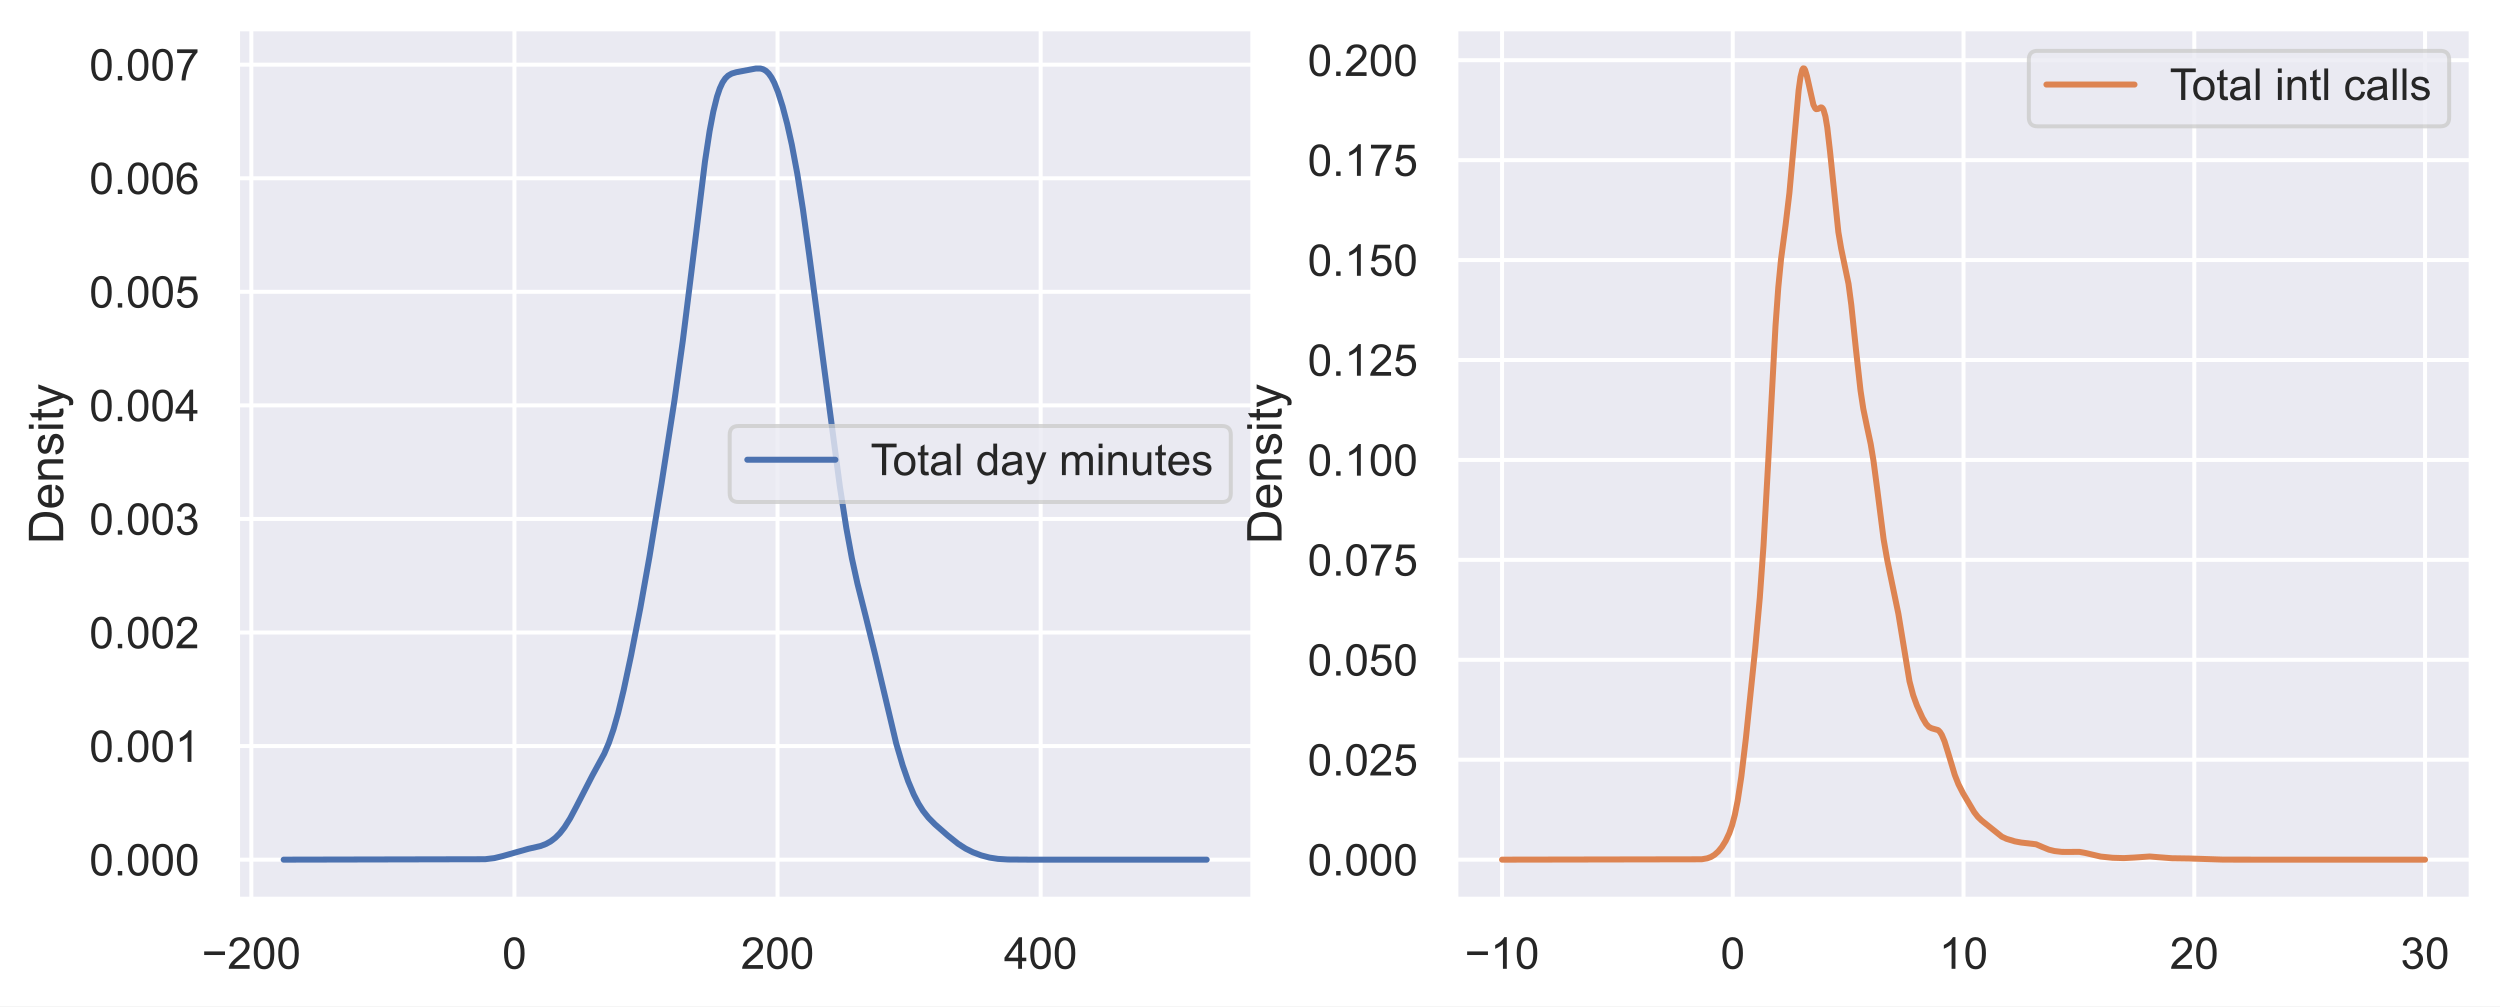
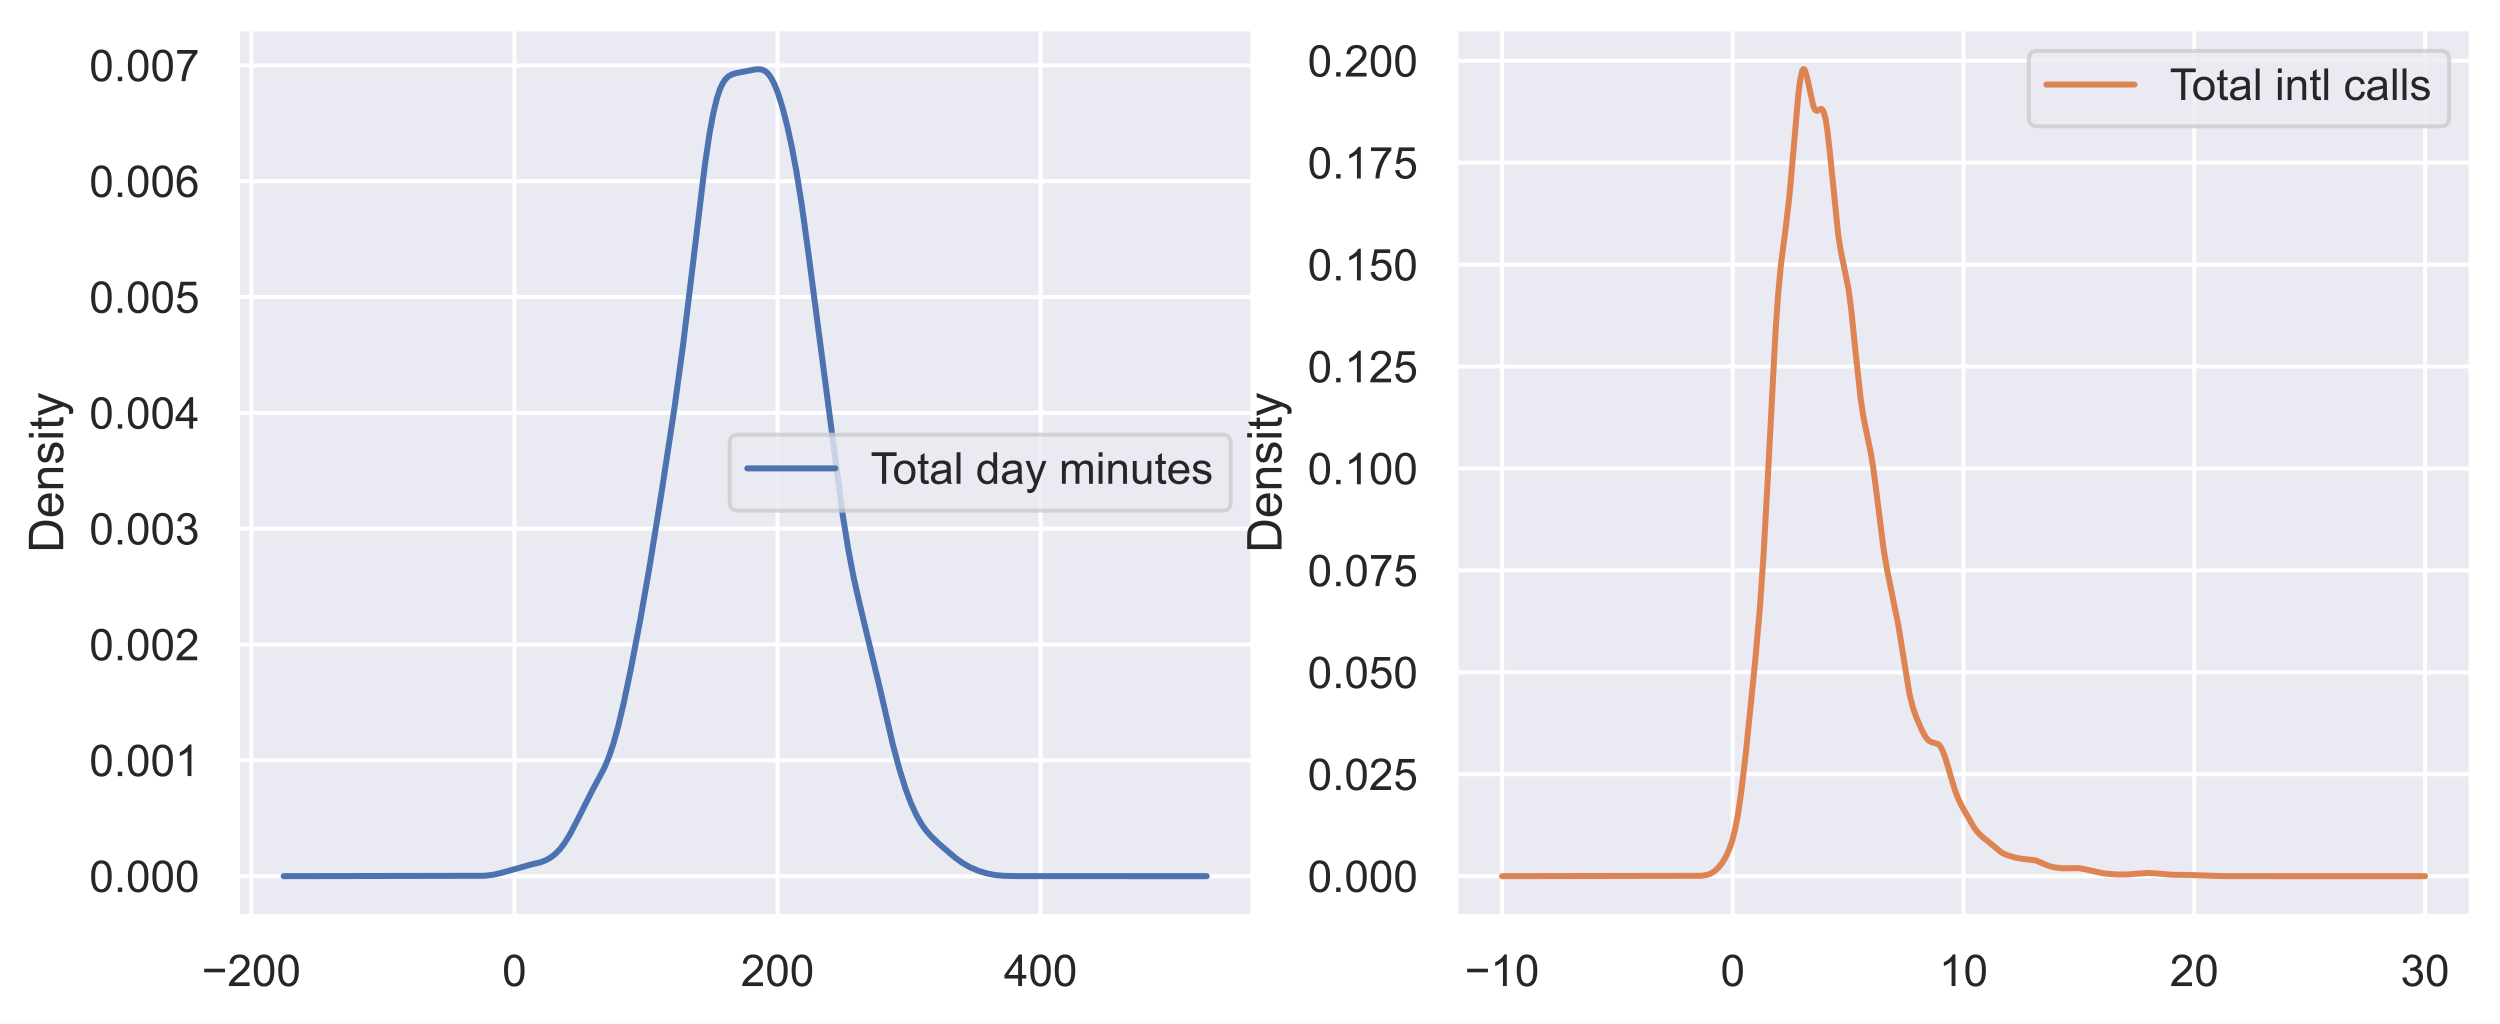
- <svg xmlns="http://www.w3.org/2000/svg" xmlns:xlink="http://www.w3.org/1999/xlink" width="624.539pt" height="251.4pt" viewBox="0 0 624.539 251.4" version="1.1">
+ <svg xmlns="http://www.w3.org/2000/svg" xmlns:xlink="http://www.w3.org/1999/xlink" width="624.539pt" height="255.72pt" viewBox="0 0 624.539 255.72" version="1.1">
  <defs>
    <style type="text/css">*{stroke-linejoin: round; stroke-linecap: butt}</style>
  </defs>
  <g id="figure_1">
    <g id="patch_1">
-       <path d="M 0 251.4  L 624.539 251.4  L 624.539 0  L 0 0  z " style="fill: #ffffff" />
+       <path d="M 0 255.72  L 624.539 255.72  L 624.539 0  L 0 0  z " style="fill: #ffffff" />
    </g>
    <g id="axes_1">
      <g id="patch_2">
-         <path d="M 59.339 224.64  L 312.975 224.64  L 312.975 7.2  L 59.339 7.2  z " style="fill: #eaeaf2" />
+         <path d="M 59.339 228.96  L 312.975 228.96  L 312.975 7.2  L 59.339 7.2  z " style="fill: #eaeaf2" />
      </g>
      <g id="matplotlib.axis_1">
        <g id="xtick_1">
          <g id="line2d_1">
-             <path d="M 62.783 224.64  L 62.783 7.2  " clip-path="url(#pa55ff3025f)" style="fill: none; stroke: #ffffff; stroke-linecap: round" />
+             <path d="M 62.783 228.96  L 62.783 7.2  " clip-path="url(#p8a6822b522)" style="fill: none; stroke: #ffffff; stroke-linecap: round" />
          </g>
          <g id="text_1">
-             <g style="fill: #262626" transform="translate(50.39539 242.0136)scale(0.11 -0.11)">
+             <g style="fill: #262626" transform="translate(50.39539 246.3336) scale(0.11 -0.11)">
              <defs>
                <path id="ArialMT-2212" d="M 3381 1997  L 356 1997  L 356 2522  L 3381 2522  L 3381 1997  z " transform="scale(0.015625)" />
                <path id="ArialMT-32" d="M 3222 541  L 3222 0  L 194 0  Q 188 203 259 391  Q 375 700 629 1000  Q 884 1300 1366 1694  Q 2113 2306 2375 2664  Q 2638 3022 2638 3341  Q 2638 3675 2398 3904  Q 2159 4134 1775 4134  Q 1369 4134 1125 3890  Q 881 3647 878 3216  L 300 3275  Q 359 3922 746 4261  Q 1134 4600 1788 4600  Q 2447 4600 2831 4234  Q 3216 3869 3216 3328  Q 3216 3053 3103 2787  Q 2991 2522 2730 2228  Q 2469 1934 1863 1422  Q 1356 997 1212 845  Q 1069 694 975 541  L 3222 541  z " transform="scale(0.015625)" />
                <path id="ArialMT-30" d="M 266 2259  Q 266 3072 433 3567  Q 600 4063 929 4331  Q 1259 4600 1759 4600  Q 2128 4600 2406 4451  Q 2684 4303 2865 4023  Q 3047 3744 3150 3342  Q 3253 2941 3253 2259  Q 3253 1453 3087 958  Q 2922 463 2592 192  Q 2263 -78 1759 -78  Q 1097 -78 719 397  Q 266 969 266 2259  z M 844 2259  Q 844 1131 1108 757  Q 1372 384 1759 384  Q 2147 384 2411 759  Q 2675 1134 2675 2259  Q 2675 3391 2411 3762  Q 2147 4134 1753 4134  Q 1366 4134 1134 3806  Q 844 3388 844 2259  z " transform="scale(0.015625)" />
              </defs>
              <use xlink:href="#ArialMT-2212" />
              <use xlink:href="#ArialMT-32" x="58.398" />
              <use xlink:href="#ArialMT-30" x="114.014" />
              <use xlink:href="#ArialMT-30" x="169.629" />
            </g>
          </g>
        </g>
        <g id="xtick_2">
          <g id="line2d_2">
-             <path d="M 128.513 224.64  L 128.513 7.2  " clip-path="url(#pa55ff3025f)" style="fill: none; stroke: #ffffff; stroke-linecap: round" />
+             <path d="M 128.513 228.96  L 128.513 7.2  " clip-path="url(#p8a6822b522)" style="fill: none; stroke: #ffffff; stroke-linecap: round" />
          </g>
          <g id="text_2">
-             <g style="fill: #262626" transform="translate(125.4541 242.0136)scale(0.11 -0.11)">
+             <g style="fill: #262626" transform="translate(125.4541 246.3336) scale(0.11 -0.11)">
              <use xlink:href="#ArialMT-30" />
            </g>
          </g>
        </g>
        <g id="xtick_3">
          <g id="line2d_3">
-             <path d="M 194.242 224.64  L 194.242 7.2  " clip-path="url(#pa55ff3025f)" style="fill: none; stroke: #ffffff; stroke-linecap: round" />
+             <path d="M 194.242 228.96  L 194.242 7.2  " clip-path="url(#p8a6822b522)" style="fill: none; stroke: #ffffff; stroke-linecap: round" />
          </g>
          <g id="text_3">
-             <g style="fill: #262626" transform="translate(185.0664 242.0136)scale(0.11 -0.11)">
+             <g style="fill: #262626" transform="translate(185.0664 246.3336) scale(0.11 -0.11)">
              <use xlink:href="#ArialMT-32" />
              <use xlink:href="#ArialMT-30" x="55.615" />
              <use xlink:href="#ArialMT-30" x="111.23" />
            </g>
          </g>
        </g>
        <g id="xtick_4">
          <g id="line2d_4">
-             <path d="M 259.971 224.64  L 259.971 7.2  " clip-path="url(#pa55ff3025f)" style="fill: none; stroke: #ffffff; stroke-linecap: round" />
+             <path d="M 259.971 228.96  L 259.971 7.2  " clip-path="url(#p8a6822b522)" style="fill: none; stroke: #ffffff; stroke-linecap: round" />
          </g>
          <g id="text_4">
-             <g style="fill: #262626" transform="translate(250.7957 242.0136)scale(0.11 -0.11)">
+             <g style="fill: #262626" transform="translate(250.7957 246.3336) scale(0.11 -0.11)">
              <defs>
                <path id="ArialMT-34" d="M 2069 0  L 2069 1097  L 81 1097  L 81 1613  L 2172 4581  L 2631 4581  L 2631 1613  L 3250 1613  L 3250 1097  L 2631 1097  L 2631 0  L 2069 0  z M 2069 1613  L 2069 3678  L 634 1613  L 2069 1613  z " transform="scale(0.015625)" />
              </defs>
              <use xlink:href="#ArialMT-34" />
              <use xlink:href="#ArialMT-30" x="55.615" />
              <use xlink:href="#ArialMT-30" x="111.23" />
            </g>
          </g>
        </g>
      </g>
      <g id="matplotlib.axis_2">
        <g id="ytick_1">
          <g id="line2d_5">
-             <path d="M 59.339 214.756  L 312.975 214.756  " clip-path="url(#pa55ff3025f)" style="fill: none; stroke: #ffffff; stroke-linecap: round" />
+             <path d="M 59.339 218.88  L 312.975 218.88  " clip-path="url(#p8a6822b522)" style="fill: none; stroke: #ffffff; stroke-linecap: round" />
          </g>
          <g id="text_5">
-             <g style="fill: #262626" transform="translate(22.315 218.6932)scale(0.11 -0.11)">
+             <g style="fill: #262626" transform="translate(22.315 222.8168) scale(0.11 -0.11)">
              <defs>
                <path id="ArialMT-2e" d="M 581 0  L 581 641  L 1222 641  L 1222 0  L 581 0  z " transform="scale(0.015625)" />
              </defs>
              <use xlink:href="#ArialMT-30" />
              <use xlink:href="#ArialMT-2e" x="55.615" />
              <use xlink:href="#ArialMT-30" x="83.398" />
              <use xlink:href="#ArialMT-30" x="139.014" />
              <use xlink:href="#ArialMT-30" x="194.629" />
            </g>
          </g>
        </g>
        <g id="ytick_2">
          <g id="line2d_6">
-             <path d="M 59.339 186.385  L 312.975 186.385  " clip-path="url(#pa55ff3025f)" style="fill: none; stroke: #ffffff; stroke-linecap: round" />
+             <path d="M 59.339 189.945  L 312.975 189.945  " clip-path="url(#p8a6822b522)" style="fill: none; stroke: #ffffff; stroke-linecap: round" />
          </g>
          <g id="text_6">
-             <g style="fill: #262626" transform="translate(22.315 190.3217)scale(0.11 -0.11)">
+             <g style="fill: #262626" transform="translate(22.315 193.8817) scale(0.11 -0.11)">
              <defs>
                <path id="ArialMT-31" d="M 2384 0  L 1822 0  L 1822 3584  Q 1619 3391 1289 3197  Q 959 3003 697 2906  L 697 3450  Q 1169 3672 1522 3987  Q 1875 4303 2022 4600  L 2384 4600  L 2384 0  z " transform="scale(0.015625)" />
              </defs>
              <use xlink:href="#ArialMT-30" />
              <use xlink:href="#ArialMT-2e" x="55.615" />
              <use xlink:href="#ArialMT-30" x="83.398" />
              <use xlink:href="#ArialMT-30" x="139.014" />
              <use xlink:href="#ArialMT-31" x="194.629" />
            </g>
          </g>
        </g>
        <g id="ytick_3">
          <g id="line2d_7">
-             <path d="M 59.339 158.014  L 312.975 158.014  " clip-path="url(#pa55ff3025f)" style="fill: none; stroke: #ffffff; stroke-linecap: round" />
+             <path d="M 59.339 161.01  L 312.975 161.01  " clip-path="url(#p8a6822b522)" style="fill: none; stroke: #ffffff; stroke-linecap: round" />
          </g>
          <g id="text_7">
-             <g style="fill: #262626" transform="translate(22.315 161.9503)scale(0.11 -0.11)">
+             <g style="fill: #262626" transform="translate(22.315 164.9466) scale(0.11 -0.11)">
              <use xlink:href="#ArialMT-30" />
              <use xlink:href="#ArialMT-2e" x="55.615" />
              <use xlink:href="#ArialMT-30" x="83.398" />
              <use xlink:href="#ArialMT-30" x="139.014" />
              <use xlink:href="#ArialMT-32" x="194.629" />
            </g>
          </g>
        </g>
        <g id="ytick_4">
          <g id="line2d_8">
-             <path d="M 59.339 129.642  L 312.975 129.642  " clip-path="url(#pa55ff3025f)" style="fill: none; stroke: #ffffff; stroke-linecap: round" />
+             <path d="M 59.339 132.075  L 312.975 132.075  " clip-path="url(#p8a6822b522)" style="fill: none; stroke: #ffffff; stroke-linecap: round" />
          </g>
          <g id="text_8">
-             <g style="fill: #262626" transform="translate(22.315 133.5789)scale(0.11 -0.11)">
+             <g style="fill: #262626" transform="translate(22.315 136.0115) scale(0.11 -0.11)">
              <defs>
                <path id="ArialMT-33" d="M 269 1209  L 831 1284  Q 928 806 1161 595  Q 1394 384 1728 384  Q 2125 384 2398 659  Q 2672 934 2672 1341  Q 2672 1728 2419 1979  Q 2166 2231 1775 2231  Q 1616 2231 1378 2169  L 1441 2663  Q 1497 2656 1531 2656  Q 1891 2656 2178 2843  Q 2466 3031 2466 3422  Q 2466 3731 2256 3934  Q 2047 4138 1716 4138  Q 1388 4138 1169 3931  Q 950 3725 888 3313  L 325 3413  Q 428 3978 793 4289  Q 1159 4600 1703 4600  Q 2078 4600 2393 4439  Q 2709 4278 2876 4000  Q 3044 3722 3044 3409  Q 3044 3113 2884 2869  Q 2725 2625 2413 2481  Q 2819 2388 3044 2092  Q 3269 1797 3269 1353  Q 3269 753 2831 336  Q 2394 -81 1725 -81  Q 1122 -81 723 278  Q 325 638 269 1209  z " transform="scale(0.015625)" />
              </defs>
              <use xlink:href="#ArialMT-30" />
              <use xlink:href="#ArialMT-2e" x="55.615" />
              <use xlink:href="#ArialMT-30" x="83.398" />
              <use xlink:href="#ArialMT-30" x="139.014" />
              <use xlink:href="#ArialMT-33" x="194.629" />
            </g>
          </g>
        </g>
        <g id="ytick_5">
          <g id="line2d_9">
-             <path d="M 59.339 101.271  L 312.975 101.271  " clip-path="url(#pa55ff3025f)" style="fill: none; stroke: #ffffff; stroke-linecap: round" />
+             <path d="M 59.339 103.14  L 312.975 103.14  " clip-path="url(#p8a6822b522)" style="fill: none; stroke: #ffffff; stroke-linecap: round" />
          </g>
          <g id="text_9">
-             <g style="fill: #262626" transform="translate(22.315 105.2074)scale(0.11 -0.11)">
+             <g style="fill: #262626" transform="translate(22.315 107.0764) scale(0.11 -0.11)">
              <use xlink:href="#ArialMT-30" />
              <use xlink:href="#ArialMT-2e" x="55.615" />
              <use xlink:href="#ArialMT-30" x="83.398" />
              <use xlink:href="#ArialMT-30" x="139.014" />
              <use xlink:href="#ArialMT-34" x="194.629" />
            </g>
          </g>
        </g>
        <g id="ytick_6">
          <g id="line2d_10">
-             <path d="M 59.339 72.899  L 312.975 72.899  " clip-path="url(#pa55ff3025f)" style="fill: none; stroke: #ffffff; stroke-linecap: round" />
+             <path d="M 59.339 74.204  L 312.975 74.204  " clip-path="url(#p8a6822b522)" style="fill: none; stroke: #ffffff; stroke-linecap: round" />
          </g>
          <g id="text_10">
-             <g style="fill: #262626" transform="translate(22.315 76.83601)scale(0.11 -0.11)">
+             <g style="fill: #262626" transform="translate(22.315 78.14129) scale(0.11 -0.11)">
              <defs>
                <path id="ArialMT-35" d="M 266 1200  L 856 1250  Q 922 819 1161 601  Q 1400 384 1738 384  Q 2144 384 2425 690  Q 2706 997 2706 1503  Q 2706 1984 2436 2262  Q 2166 2541 1728 2541  Q 1456 2541 1237 2417  Q 1019 2294 894 2097  L 366 2166  L 809 4519  L 3088 4519  L 3088 3981  L 1259 3981  L 1013 2750  Q 1425 3038 1878 3038  Q 2478 3038 2890 2622  Q 3303 2206 3303 1553  Q 3303 931 2941 478  Q 2500 -78 1738 -78  Q 1113 -78 717 272  Q 322 622 266 1200  z " transform="scale(0.015625)" />
              </defs>
              <use xlink:href="#ArialMT-30" />
              <use xlink:href="#ArialMT-2e" x="55.615" />
              <use xlink:href="#ArialMT-30" x="83.398" />
              <use xlink:href="#ArialMT-30" x="139.014" />
              <use xlink:href="#ArialMT-35" x="194.629" />
            </g>
          </g>
        </g>
        <g id="ytick_7">
          <g id="line2d_11">
-             <path d="M 59.339 44.528  L 312.975 44.528  " clip-path="url(#pa55ff3025f)" style="fill: none; stroke: #ffffff; stroke-linecap: round" />
+             <path d="M 59.339 45.269  L 312.975 45.269  " clip-path="url(#p8a6822b522)" style="fill: none; stroke: #ffffff; stroke-linecap: round" />
          </g>
          <g id="text_11">
-             <g style="fill: #262626" transform="translate(22.315 48.46458)scale(0.11 -0.11)">
+             <g style="fill: #262626" transform="translate(22.315 49.20619) scale(0.11 -0.11)">
              <defs>
                <path id="ArialMT-36" d="M 3184 3459  L 2625 3416  Q 2550 3747 2413 3897  Q 2184 4138 1850 4138  Q 1581 4138 1378 3988  Q 1113 3794 959 3422  Q 806 3050 800 2363  Q 1003 2672 1297 2822  Q 1591 2972 1913 2972  Q 2475 2972 2870 2558  Q 3266 2144 3266 1488  Q 3266 1056 3080 686  Q 2894 316 2569 119  Q 2244 -78 1831 -78  Q 1128 -78 684 439  Q 241 956 241 2144  Q 241 3472 731 4075  Q 1159 4600 1884 4600  Q 2425 4600 2770 4297  Q 3116 3994 3184 3459  z M 888 1484  Q 888 1194 1011 928  Q 1134 663 1356 523  Q 1578 384 1822 384  Q 2178 384 2434 671  Q 2691 959 2691 1453  Q 2691 1928 2437 2201  Q 2184 2475 1800 2475  Q 1419 2475 1153 2201  Q 888 1928 888 1484  z " transform="scale(0.015625)" />
              </defs>
              <use xlink:href="#ArialMT-30" />
              <use xlink:href="#ArialMT-2e" x="55.615" />
              <use xlink:href="#ArialMT-30" x="83.398" />
              <use xlink:href="#ArialMT-30" x="139.014" />
              <use xlink:href="#ArialMT-36" x="194.629" />
            </g>
          </g>
        </g>
        <g id="ytick_8">
          <g id="line2d_12">
-             <path d="M 59.339 16.156  L 312.975 16.156  " clip-path="url(#pa55ff3025f)" style="fill: none; stroke: #ffffff; stroke-linecap: round" />
+             <path d="M 59.339 16.334  L 312.975 16.334  " clip-path="url(#p8a6822b522)" style="fill: none; stroke: #ffffff; stroke-linecap: round" />
          </g>
          <g id="text_12">
-             <g style="fill: #262626" transform="translate(22.315 20.09314)scale(0.11 -0.11)">
+             <g style="fill: #262626" transform="translate(22.315 20.27108) scale(0.11 -0.11)">
              <defs>
                <path id="ArialMT-37" d="M 303 3981  L 303 4522  L 3269 4522  L 3269 4084  Q 2831 3619 2401 2847  Q 1972 2075 1738 1259  Q 1569 684 1522 0  L 944 0  Q 953 541 1156 1306  Q 1359 2072 1739 2783  Q 2119 3494 2547 3981  L 303 3981  z " transform="scale(0.015625)" />
              </defs>
              <use xlink:href="#ArialMT-30" />
              <use xlink:href="#ArialMT-2e" x="55.615" />
              <use xlink:href="#ArialMT-30" x="83.398" />
              <use xlink:href="#ArialMT-30" x="139.014" />
              <use xlink:href="#ArialMT-37" x="194.629" />
            </g>
          </g>
        </g>
        <g id="text_13">
-           <g style="fill: #262626" transform="translate(15.78937 135.9263)rotate(-90)scale(0.12 -0.12)">
+           <g style="fill: #262626" transform="translate(15.78937 138.0863) rotate(-90) scale(0.12 -0.12)">
            <defs>
              <path id="ArialMT-44" d="M 494 0  L 494 4581  L 2072 4581  Q 2606 4581 2888 4516  Q 3281 4425 3559 4188  Q 3922 3881 4101 3404  Q 4281 2928 4281 2316  Q 4281 1794 4159 1391  Q 4038 988 3847 723  Q 3656 459 3429 307  Q 3203 156 2883 78  Q 2563 0 2147 0  L 494 0  z M 1100 541  L 2078 541  Q 2531 541 2789 625  Q 3047 709 3200 863  Q 3416 1078 3536 1442  Q 3656 1806 3656 2325  Q 3656 3044 3420 3430  Q 3184 3816 2847 3947  Q 2603 4041 2063 4041  L 1100 4041  L 1100 541  z " transform="scale(0.015625)" />
              <path id="ArialMT-65" d="M 2694 1069  L 3275 997  Q 3138 488 2766 206  Q 2394 -75 1816 -75  Q 1088 -75 661 373  Q 234 822 234 1631  Q 234 2469 665 2931  Q 1097 3394 1784 3394  Q 2450 3394 2872 2941  Q 3294 2488 3294 1666  Q 3294 1616 3291 1516  L 816 1516  Q 847 969 1125 678  Q 1403 388 1819 388  Q 2128 388 2347 550  Q 2566 713 2694 1069  z M 847 1978  L 2700 1978  Q 2663 2397 2488 2606  Q 2219 2931 1791 2931  Q 1403 2931 1139 2672  Q 875 2413 847 1978  z " transform="scale(0.015625)" />
              <path id="ArialMT-6e" d="M 422 0  L 422 3319  L 928 3319  L 928 2847  Q 1294 3394 1984 3394  Q 2284 3394 2536 3286  Q 2788 3178 2913 3003  Q 3038 2828 3088 2588  Q 3119 2431 3119 2041  L 3119 0  L 2556 0  L 2556 2019  Q 2556 2363 2490 2533  Q 2425 2703 2258 2804  Q 2091 2906 1866 2906  Q 1506 2906 1245 2678  Q 984 2450 984 1813  L 984 0  L 422 0  z " transform="scale(0.015625)" />
              <path id="ArialMT-73" d="M 197 991  L 753 1078  Q 800 744 1014 566  Q 1228 388 1613 388  Q 2000 388 2187 545  Q 2375 703 2375 916  Q 2375 1106 2209 1216  Q 2094 1291 1634 1406  Q 1016 1563 777 1677  Q 538 1791 414 1992  Q 291 2194 291 2438  Q 291 2659 392 2848  Q 494 3038 669 3163  Q 800 3259 1026 3326  Q 1253 3394 1513 3394  Q 1903 3394 2198 3281  Q 2494 3169 2634 2976  Q 2775 2784 2828 2463  L 2278 2388  Q 2241 2644 2061 2787  Q 1881 2931 1553 2931  Q 1166 2931 1000 2803  Q 834 2675 834 2503  Q 834 2394 903 2306  Q 972 2216 1119 2156  Q 1203 2125 1616 2013  Q 2213 1853 2448 1751  Q 2684 1650 2818 1456  Q 2953 1263 2953 975  Q 2953 694 2789 445  Q 2625 197 2315 61  Q 2006 -75 1616 -75  Q 969 -75 630 194  Q 291 463 197 991  z " transform="scale(0.015625)" />
              <path id="ArialMT-69" d="M 425 3934  L 425 4581  L 988 4581  L 988 3934  L 425 3934  z M 425 0  L 425 3319  L 988 3319  L 988 0  L 425 0  z " transform="scale(0.015625)" />
              <path id="ArialMT-74" d="M 1650 503  L 1731 6  Q 1494 -44 1306 -44  Q 1000 -44 831 53  Q 663 150 594 308  Q 525 466 525 972  L 525 2881  L 113 2881  L 113 3319  L 525 3319  L 525 4141  L 1084 4478  L 1084 3319  L 1650 3319  L 1650 2881  L 1084 2881  L 1084 941  Q 1084 700 1114 631  Q 1144 563 1211 522  Q 1278 481 1403 481  Q 1497 481 1650 503  z " transform="scale(0.015625)" />
              <path id="ArialMT-79" d="M 397 -1278  L 334 -750  Q 519 -800 656 -800  Q 844 -800 956 -737  Q 1069 -675 1141 -563  Q 1194 -478 1313 -144  Q 1328 -97 1363 -6  L 103 3319  L 709 3319  L 1400 1397  Q 1534 1031 1641 628  Q 1738 1016 1872 1384  L 2581 3319  L 3144 3319  L 1881 -56  Q 1678 -603 1566 -809  Q 1416 -1088 1222 -1217  Q 1028 -1347 759 -1347  Q 597 -1347 397 -1278  z " transform="scale(0.015625)" />
            </defs>
            <use xlink:href="#ArialMT-44" />
            <use xlink:href="#ArialMT-65" x="72.217" />
            <use xlink:href="#ArialMT-6e" x="127.832" />
            <use xlink:href="#ArialMT-73" x="183.447" />
            <use xlink:href="#ArialMT-69" x="233.447" />
            <use xlink:href="#ArialMT-74" x="255.664" />
            <use xlink:href="#ArialMT-79" x="283.447" />
          </g>
        </g>
      </g>
      <g id="line2d_13">
-         <path d="M 70.868 214.756  L 121.184 214.646  L 123.493 214.366  L 125.57 213.864  L 132.032 212.039  L 135.033 211.355  L 136.418 210.823  L 137.572 210.181  L 138.726 209.303  L 139.88 208.14  L 141.034 206.658  L 142.419 204.454  L 144.035 201.409  L 147.958 193.773  L 150.959 188.267  L 152.113 185.555  L 153.267 182.191  L 154.421 178.111  L 155.806 172.373  L 157.652 163.727  L 159.96 151.908  L 162.268 138.972  L 165.269 120.739  L 168.5 99.977  L 170.578 85.108  L 172.655 68.462  L 176.117 40.329  L 177.271 32.747  L 178.194 27.875  L 179.118 24.16  L 179.81 22.106  L 180.502 20.609  L 181.195 19.576  L 181.887 18.9  L 182.811 18.374  L 183.965 18.036  L 188.812 17.122  L 189.966 17.119  L 190.658 17.306  L 191.35 17.708  L 192.043 18.382  L 192.735 19.369  L 193.428 20.69  L 194.351 22.969  L 195.505 26.589  L 196.659 30.985  L 197.813 36.156  L 199.198 43.524  L 200.583 52.286  L 202.198 64.017  L 209.815 121.568  L 211.431 131.953  L 212.816 139.486  L 214.201 145.797  L 216.278 154.027  L 218.586 163.375  L 223.895 185.749  L 225.51 191.232  L 226.895 195.202  L 228.28 198.495  L 229.434 200.738  L 230.588 202.566  L 231.973 204.312  L 233.589 205.943  L 236.82 208.771  L 239.359 210.793  L 241.205 211.983  L 243.052 212.906  L 245.129 213.688  L 247.206 214.237  L 249.284 214.558  L 251.822 214.715  L 257.362 214.756  L 301.447 214.756  L 301.447 214.756  " clip-path="url(#pa55ff3025f)" style="fill: none; stroke: #4c72b0; stroke-width: 1.5; stroke-linecap: round" />
+         <path d="M 70.868 218.88  L 120.954 218.783  L 123.262 218.523  L 125.339 218.038  L 132.494 216.017  L 135.033 215.411  L 136.418 214.868  L 137.572 214.214  L 138.726 213.318  L 139.88 212.132  L 141.034 210.621  L 142.419 208.373  L 144.035 205.267  L 147.958 197.48  L 150.959 191.864  L 152.113 189.098  L 153.267 185.667  L 154.421 181.506  L 155.806 175.655  L 157.652 166.837  L 159.96 154.783  L 162.268 141.59  L 165.269 122.995  L 168.5 101.82  L 170.578 86.656  L 172.655 69.679  L 176.117 40.987  L 177.271 33.254  L 178.194 28.286  L 179.118 24.497  L 179.81 22.402  L 180.502 20.875  L 181.195 19.822  L 181.887 19.133  L 182.811 18.596  L 183.965 18.251  L 188.812 17.319  L 189.966 17.316  L 190.658 17.507  L 191.35 17.917  L 192.043 18.604  L 192.735 19.611  L 193.428 20.958  L 194.351 23.282  L 195.505 26.974  L 196.659 31.457  L 197.813 36.732  L 198.967 42.896  L 200.352 51.596  L 201.968 63.363  L 210.508 128.57  L 211.892 137.144  L 213.277 144.381  L 214.662 150.492  L 219.971 172.633  L 222.971 185.703  L 224.587 191.805  L 226.203 196.999  L 227.588 200.702  L 228.972 203.722  L 230.126 205.749  L 231.28 207.391  L 232.665 208.981  L 234.743 210.949  L 238.666 214.311  L 240.513 215.63  L 242.359 216.669  L 244.437 217.552  L 246.514 218.19  L 248.591 218.592  L 250.899 218.801  L 254.823 218.876  L 291.522 218.88  L 301.447 218.88  L 301.447 218.88  " clip-path="url(#p8a6822b522)" style="fill: none; stroke: #4c72b0; stroke-width: 1.5; stroke-linecap: round" />
      </g>
      <g id="patch_3">
-         <path d="M 59.339 224.64  L 59.339 7.2  " style="fill: none; stroke: #ffffff; stroke-width: 1.25; stroke-linejoin: miter; stroke-linecap: square" />
+         <path d="M 59.339 228.96  L 59.339 7.2  " style="fill: none; stroke: #ffffff; stroke-width: 1.25; stroke-linejoin: miter; stroke-linecap: square" />
      </g>
      <g id="patch_4">
-         <path d="M 312.975 224.64  L 312.975 7.2  " style="fill: none; stroke: #ffffff; stroke-width: 1.25; stroke-linejoin: miter; stroke-linecap: square" />
+         <path d="M 312.975 228.96  L 312.975 7.2  " style="fill: none; stroke: #ffffff; stroke-width: 1.25; stroke-linejoin: miter; stroke-linecap: square" />
      </g>
      <g id="patch_5">
-         <path d="M 59.339 224.64  L 312.975 224.64  " style="fill: none; stroke: #ffffff; stroke-width: 1.25; stroke-linejoin: miter; stroke-linecap: square" />
+         <path d="M 59.339 228.96  L 312.975 228.96  " style="fill: none; stroke: #ffffff; stroke-width: 1.25; stroke-linejoin: miter; stroke-linecap: square" />
      </g>
      <g id="patch_6">
        <path d="M 59.339 7.2  L 312.975 7.2  " style="fill: none; stroke: #ffffff; stroke-width: 1.25; stroke-linejoin: miter; stroke-linecap: square" />
      </g>
      <g id="legend_1">
        <g id="patch_7">
-           <path d="M 184.487 125.414  L 305.275 125.414  Q 307.475 125.414 307.475 123.214  L 307.475 108.626  Q 307.475 106.426 305.275 106.426  L 184.487 106.426  Q 182.287 106.426 182.287 108.626  L 182.287 123.214  Q 182.287 125.414 184.487 125.414  z " style="fill: #eaeaf2; opacity: 0.8; stroke: #cccccc; stroke-linejoin: miter" />
+           <path d="M 184.487 127.574  L 305.275 127.574  Q 307.475 127.574 307.475 125.374  L 307.475 110.786  Q 307.475 108.586 305.275 108.586  L 184.487 108.586  Q 182.287 108.586 182.287 110.786  L 182.287 125.374  Q 182.287 127.574 184.487 127.574  z " style="fill: #eaeaf2; opacity: 0.8; stroke: #cccccc; stroke-linejoin: miter" />
        </g>
        <g id="line2d_14">
-           <path d="M 186.687 114.849  L 197.687 114.849  L 208.687 114.849  " style="fill: none; stroke: #4c72b0; stroke-width: 1.5; stroke-linecap: round" />
+           <path d="M 186.687 117.009  L 197.687 117.009  L 208.687 117.009  " style="fill: none; stroke: #4c72b0; stroke-width: 1.5; stroke-linecap: round" />
        </g>
        <g id="text_14">
-           <g style="fill: #262626" transform="translate(217.4868 118.6992)scale(0.11 -0.11)">
+           <g style="fill: #262626" transform="translate(217.4868 120.8592) scale(0.11 -0.11)">
            <defs>
              <path id="ArialMT-54" d="M 1659 0  L 1659 4041  L 150 4041  L 150 4581  L 3781 4581  L 3781 4041  L 2266 4041  L 2266 0  L 1659 0  z " transform="scale(0.015625)" />
              <path id="ArialMT-6f" d="M 213 1659  Q 213 2581 725 3025  Q 1153 3394 1769 3394  Q 2453 3394 2887 2945  Q 3322 2497 3322 1706  Q 3322 1066 3130 698  Q 2938 331 2570 128  Q 2203 -75 1769 -75  Q 1072 -75 642 372  Q 213 819 213 1659  z M 791 1659  Q 791 1022 1069 705  Q 1347 388 1769 388  Q 2188 388 2466 706  Q 2744 1025 2744 1678  Q 2744 2294 2464 2611  Q 2184 2928 1769 2928  Q 1347 2928 1069 2612  Q 791 2297 791 1659  z " transform="scale(0.015625)" />
              <path id="ArialMT-61" d="M 2588 409  Q 2275 144 1986 34  Q 1697 -75 1366 -75  Q 819 -75 525 192  Q 231 459 231 875  Q 231 1119 342 1320  Q 453 1522 633 1644  Q 813 1766 1038 1828  Q 1203 1872 1538 1913  Q 2219 1994 2541 2106  Q 2544 2222 2544 2253  Q 2544 2597 2384 2738  Q 2169 2928 1744 2928  Q 1347 2928 1158 2789  Q 969 2650 878 2297  L 328 2372  Q 403 2725 575 2942  Q 747 3159 1072 3276  Q 1397 3394 1825 3394  Q 2250 3394 2515 3294  Q 2781 3194 2906 3042  Q 3031 2891 3081 2659  Q 3109 2516 3109 2141  L 3109 1391  Q 3109 606 3145 398  Q 3181 191 3288 0  L 2700 0  Q 2613 175 2588 409  z M 2541 1666  Q 2234 1541 1622 1453  Q 1275 1403 1131 1340  Q 988 1278 909 1158  Q 831 1038 831 891  Q 831 666 1001 516  Q 1172 366 1500 366  Q 1825 366 2078 508  Q 2331 650 2450 897  Q 2541 1088 2541 1459  L 2541 1666  z " transform="scale(0.015625)" />
              <path id="ArialMT-6c" d="M 409 0  L 409 4581  L 972 4581  L 972 0  L 409 0  z " transform="scale(0.015625)" />
              <path id="ArialMT-20" transform="scale(0.015625)" />
              <path id="ArialMT-64" d="M 2575 0  L 2575 419  Q 2259 -75 1647 -75  Q 1250 -75 917 144  Q 584 363 401 755  Q 219 1147 219 1656  Q 219 2153 384 2558  Q 550 2963 881 3178  Q 1213 3394 1622 3394  Q 1922 3394 2156 3267  Q 2391 3141 2538 2938  L 2538 4581  L 3097 4581  L 3097 0  L 2575 0  z M 797 1656  Q 797 1019 1065 703  Q 1334 388 1700 388  Q 2069 388 2326 689  Q 2584 991 2584 1609  Q 2584 2291 2321 2609  Q 2059 2928 1675 2928  Q 1300 2928 1048 2622  Q 797 2316 797 1656  z " transform="scale(0.015625)" />
              <path id="ArialMT-6d" d="M 422 0  L 422 3319  L 925 3319  L 925 2853  Q 1081 3097 1340 3245  Q 1600 3394 1931 3394  Q 2300 3394 2536 3241  Q 2772 3088 2869 2813  Q 3263 3394 3894 3394  Q 4388 3394 4653 3120  Q 4919 2847 4919 2278  L 4919 0  L 4359 0  L 4359 2091  Q 4359 2428 4304 2576  Q 4250 2725 4106 2815  Q 3963 2906 3769 2906  Q 3419 2906 3187 2673  Q 2956 2441 2956 1928  L 2956 0  L 2394 0  L 2394 2156  Q 2394 2531 2256 2718  Q 2119 2906 1806 2906  Q 1569 2906 1367 2781  Q 1166 2656 1075 2415  Q 984 2175 984 1722  L 984 0  L 422 0  z " transform="scale(0.015625)" />
              <path id="ArialMT-75" d="M 2597 0  L 2597 488  Q 2209 -75 1544 -75  Q 1250 -75 995 37  Q 741 150 617 320  Q 494 491 444 738  Q 409 903 409 1263  L 409 3319  L 972 3319  L 972 1478  Q 972 1038 1006 884  Q 1059 663 1231 536  Q 1403 409 1656 409  Q 1909 409 2131 539  Q 2353 669 2445 892  Q 2538 1116 2538 1541  L 2538 3319  L 3100 3319  L 3100 0  L 2597 0  z " transform="scale(0.015625)" />
            </defs>
            <use xlink:href="#ArialMT-54" />
            <use xlink:href="#ArialMT-6f" x="49.959" />
            <use xlink:href="#ArialMT-74" x="105.574" />
            <use xlink:href="#ArialMT-61" x="133.357" />
            <use xlink:href="#ArialMT-6c" x="188.973" />
            <use xlink:href="#ArialMT-20" x="211.189" />
            <use xlink:href="#ArialMT-64" x="238.973" />
            <use xlink:href="#ArialMT-61" x="294.588" />
            <use xlink:href="#ArialMT-79" x="350.203" />
            <use xlink:href="#ArialMT-20" x="400.203" />
            <use xlink:href="#ArialMT-6d" x="427.986" />
            <use xlink:href="#ArialMT-69" x="511.287" />
            <use xlink:href="#ArialMT-6e" x="533.504" />
            <use xlink:href="#ArialMT-75" x="589.119" />
            <use xlink:href="#ArialMT-74" x="644.734" />
            <use xlink:href="#ArialMT-65" x="672.518" />
            <use xlink:href="#ArialMT-73" x="728.133" />
          </g>
        </g>
      </g>
    </g>
    <g id="axes_2">
      <g id="patch_8">
-         <path d="M 363.703 224.64  L 617.339 224.64  L 617.339 7.2  L 363.703 7.2  z " style="fill: #eaeaf2" />
+         <path d="M 363.703 228.96  L 617.339 228.96  L 617.339 7.2  L 363.703 7.2  z " style="fill: #eaeaf2" />
      </g>
      <g id="matplotlib.axis_3">
        <g id="xtick_5">
          <g id="line2d_15">
-             <path d="M 375.232 224.64  L 375.232 7.2  " clip-path="url(#pc4c9334120)" style="fill: none; stroke: #ffffff; stroke-linecap: round" />
+             <path d="M 375.232 228.96  L 375.232 7.2  " clip-path="url(#p5b6e735516)" style="fill: none; stroke: #ffffff; stroke-linecap: round" />
          </g>
          <g id="text_15">
-             <g style="fill: #262626" transform="translate(365.9022 242.0136)scale(0.11 -0.11)">
+             <g style="fill: #262626" transform="translate(365.9022 246.3336) scale(0.11 -0.11)">
              <use xlink:href="#ArialMT-2212" />
              <use xlink:href="#ArialMT-31" x="58.398" />
              <use xlink:href="#ArialMT-30" x="114.014" />
            </g>
          </g>
        </g>
        <g id="xtick_6">
          <g id="line2d_16">
-             <path d="M 432.876 224.64  L 432.876 7.2  " clip-path="url(#pc4c9334120)" style="fill: none; stroke: #ffffff; stroke-linecap: round" />
+             <path d="M 432.876 228.96  L 432.876 7.2  " clip-path="url(#p5b6e735516)" style="fill: none; stroke: #ffffff; stroke-linecap: round" />
          </g>
          <g id="text_16">
-             <g style="fill: #262626" transform="translate(429.8177 242.0136)scale(0.11 -0.11)">
+             <g style="fill: #262626" transform="translate(429.8177 246.3336) scale(0.11 -0.11)">
              <use xlink:href="#ArialMT-30" />
            </g>
          </g>
        </g>
        <g id="xtick_7">
          <g id="line2d_17">
-             <path d="M 490.521 224.64  L 490.521 7.2  " clip-path="url(#pc4c9334120)" style="fill: none; stroke: #ffffff; stroke-linecap: round" />
+             <path d="M 490.521 228.96  L 490.521 7.2  " clip-path="url(#p5b6e735516)" style="fill: none; stroke: #ffffff; stroke-linecap: round" />
          </g>
          <g id="text_17">
-             <g style="fill: #262626" transform="translate(484.4038 242.0136)scale(0.11 -0.11)">
+             <g style="fill: #262626" transform="translate(484.4038 246.3336) scale(0.11 -0.11)">
              <use xlink:href="#ArialMT-31" />
              <use xlink:href="#ArialMT-30" x="55.615" />
            </g>
          </g>
        </g>
        <g id="xtick_8">
          <g id="line2d_18">
-             <path d="M 548.166 224.64  L 548.166 7.2  " clip-path="url(#pc4c9334120)" style="fill: none; stroke: #ffffff; stroke-linecap: round" />
+             <path d="M 548.166 228.96  L 548.166 7.2  " clip-path="url(#p5b6e735516)" style="fill: none; stroke: #ffffff; stroke-linecap: round" />
          </g>
          <g id="text_18">
-             <g style="fill: #262626" transform="translate(542.0485 242.0136)scale(0.11 -0.11)">
+             <g style="fill: #262626" transform="translate(542.0485 246.3336) scale(0.11 -0.11)">
              <use xlink:href="#ArialMT-32" />
              <use xlink:href="#ArialMT-30" x="55.615" />
            </g>
          </g>
        </g>
        <g id="xtick_9">
          <g id="line2d_19">
-             <path d="M 605.81 224.64  L 605.81 7.2  " clip-path="url(#pc4c9334120)" style="fill: none; stroke: #ffffff; stroke-linecap: round" />
+             <path d="M 605.81 228.96  L 605.81 7.2  " clip-path="url(#p5b6e735516)" style="fill: none; stroke: #ffffff; stroke-linecap: round" />
          </g>
          <g id="text_19">
-             <g style="fill: #262626" transform="translate(599.6931 242.0136)scale(0.11 -0.11)">
+             <g style="fill: #262626" transform="translate(599.6931 246.3336) scale(0.11 -0.11)">
              <use xlink:href="#ArialMT-33" />
              <use xlink:href="#ArialMT-30" x="55.615" />
            </g>
          </g>
        </g>
      </g>
      <g id="matplotlib.axis_4">
        <g id="ytick_9">
          <g id="line2d_20">
-             <path d="M 363.703 214.756  L 617.339 214.756  " clip-path="url(#pc4c9334120)" style="fill: none; stroke: #ffffff; stroke-linecap: round" />
+             <path d="M 363.703 218.88  L 617.339 218.88  " clip-path="url(#p5b6e735516)" style="fill: none; stroke: #ffffff; stroke-linecap: round" />
          </g>
          <g id="text_20">
-             <g style="fill: #262626" transform="translate(326.6786 218.6932)scale(0.11 -0.11)">
+             <g style="fill: #262626" transform="translate(326.6786 222.8168) scale(0.11 -0.11)">
              <use xlink:href="#ArialMT-30" />
              <use xlink:href="#ArialMT-2e" x="55.615" />
              <use xlink:href="#ArialMT-30" x="83.398" />
              <use xlink:href="#ArialMT-30" x="139.014" />
              <use xlink:href="#ArialMT-30" x="194.629" />
            </g>
          </g>
        </g>
        <g id="ytick_10">
          <g id="line2d_21">
-             <path d="M 363.703 189.791  L 617.339 189.791  " clip-path="url(#pc4c9334120)" style="fill: none; stroke: #ffffff; stroke-linecap: round" />
+             <path d="M 363.703 193.419  L 617.339 193.419  " clip-path="url(#p5b6e735516)" style="fill: none; stroke: #ffffff; stroke-linecap: round" />
          </g>
          <g id="text_21">
-             <g style="fill: #262626" transform="translate(326.6786 193.728)scale(0.11 -0.11)">
+             <g style="fill: #262626" transform="translate(326.6786 197.3556) scale(0.11 -0.11)">
              <use xlink:href="#ArialMT-30" />
              <use xlink:href="#ArialMT-2e" x="55.615" />
              <use xlink:href="#ArialMT-30" x="83.398" />
              <use xlink:href="#ArialMT-32" x="139.014" />
              <use xlink:href="#ArialMT-35" x="194.629" />
            </g>
          </g>
        </g>
        <g id="ytick_11">
          <g id="line2d_22">
-             <path d="M 363.703 164.826  L 617.339 164.826  " clip-path="url(#pc4c9334120)" style="fill: none; stroke: #ffffff; stroke-linecap: round" />
+             <path d="M 363.703 167.958  L 617.339 167.958  " clip-path="url(#p5b6e735516)" style="fill: none; stroke: #ffffff; stroke-linecap: round" />
          </g>
          <g id="text_22">
-             <g style="fill: #262626" transform="translate(326.6786 168.7628)scale(0.11 -0.11)">
+             <g style="fill: #262626" transform="translate(326.6786 171.8944) scale(0.11 -0.11)">
              <use xlink:href="#ArialMT-30" />
              <use xlink:href="#ArialMT-2e" x="55.615" />
              <use xlink:href="#ArialMT-30" x="83.398" />
              <use xlink:href="#ArialMT-35" x="139.014" />
              <use xlink:href="#ArialMT-30" x="194.629" />
            </g>
          </g>
        </g>
        <g id="ytick_12">
          <g id="line2d_23">
-             <path d="M 363.703 139.861  L 617.339 139.861  " clip-path="url(#pc4c9334120)" style="fill: none; stroke: #ffffff; stroke-linecap: round" />
+             <path d="M 363.703 142.496  L 617.339 142.496  " clip-path="url(#p5b6e735516)" style="fill: none; stroke: #ffffff; stroke-linecap: round" />
          </g>
          <g id="text_23">
-             <g style="fill: #262626" transform="translate(326.6786 143.7976)scale(0.11 -0.11)">
+             <g style="fill: #262626" transform="translate(326.6786 146.4333) scale(0.11 -0.11)">
              <use xlink:href="#ArialMT-30" />
              <use xlink:href="#ArialMT-2e" x="55.615" />
              <use xlink:href="#ArialMT-30" x="83.398" />
              <use xlink:href="#ArialMT-37" x="139.014" />
              <use xlink:href="#ArialMT-35" x="194.629" />
            </g>
          </g>
        </g>
        <g id="ytick_13">
          <g id="line2d_24">
-             <path d="M 363.703 114.896  L 617.339 114.896  " clip-path="url(#pc4c9334120)" style="fill: none; stroke: #ffffff; stroke-linecap: round" />
+             <path d="M 363.703 117.035  L 617.339 117.035  " clip-path="url(#p5b6e735516)" style="fill: none; stroke: #ffffff; stroke-linecap: round" />
          </g>
          <g id="text_24">
-             <g style="fill: #262626" transform="translate(326.6786 118.8324)scale(0.11 -0.11)">
+             <g style="fill: #262626" transform="translate(326.6786 120.9721) scale(0.11 -0.11)">
              <use xlink:href="#ArialMT-30" />
              <use xlink:href="#ArialMT-2e" x="55.615" />
              <use xlink:href="#ArialMT-31" x="83.398" />
              <use xlink:href="#ArialMT-30" x="139.014" />
              <use xlink:href="#ArialMT-30" x="194.629" />
            </g>
          </g>
        </g>
        <g id="ytick_14">
          <g id="line2d_25">
-             <path d="M 363.703 89.93  L 617.339 89.93  " clip-path="url(#pc4c9334120)" style="fill: none; stroke: #ffffff; stroke-linecap: round" />
+             <path d="M 363.703 91.574  L 617.339 91.574  " clip-path="url(#p5b6e735516)" style="fill: none; stroke: #ffffff; stroke-linecap: round" />
          </g>
          <g id="text_25">
-             <g style="fill: #262626" transform="translate(326.6786 93.86726)scale(0.11 -0.11)">
+             <g style="fill: #262626" transform="translate(326.6786 95.51091) scale(0.11 -0.11)">
              <use xlink:href="#ArialMT-30" />
              <use xlink:href="#ArialMT-2e" x="55.615" />
              <use xlink:href="#ArialMT-31" x="83.398" />
              <use xlink:href="#ArialMT-32" x="139.014" />
              <use xlink:href="#ArialMT-35" x="194.629" />
            </g>
          </g>
        </g>
        <g id="ytick_15">
          <g id="line2d_26">
-             <path d="M 363.703 64.965  L 617.339 64.965  " clip-path="url(#pc4c9334120)" style="fill: none; stroke: #ffffff; stroke-linecap: round" />
+             <path d="M 363.703 66.113  L 617.339 66.113  " clip-path="url(#p5b6e735516)" style="fill: none; stroke: #ffffff; stroke-linecap: round" />
          </g>
          <g id="text_26">
-             <g style="fill: #262626" transform="translate(326.6786 68.90208)scale(0.11 -0.11)">
+             <g style="fill: #262626" transform="translate(326.6786 70.04973) scale(0.11 -0.11)">
              <use xlink:href="#ArialMT-30" />
              <use xlink:href="#ArialMT-2e" x="55.615" />
              <use xlink:href="#ArialMT-31" x="83.398" />
              <use xlink:href="#ArialMT-35" x="139.014" />
              <use xlink:href="#ArialMT-30" x="194.629" />
            </g>
          </g>
        </g>
        <g id="ytick_16">
          <g id="line2d_27">
-             <path d="M 363.703 40  L 617.339 40  " clip-path="url(#pc4c9334120)" style="fill: none; stroke: #ffffff; stroke-linecap: round" />
+             <path d="M 363.703 40.652  L 617.339 40.652  " clip-path="url(#p5b6e735516)" style="fill: none; stroke: #ffffff; stroke-linecap: round" />
          </g>
          <g id="text_27">
-             <g style="fill: #262626" transform="translate(326.6786 43.9369)scale(0.11 -0.11)">
+             <g style="fill: #262626" transform="translate(326.6786 44.58856) scale(0.11 -0.11)">
              <use xlink:href="#ArialMT-30" />
              <use xlink:href="#ArialMT-2e" x="55.615" />
              <use xlink:href="#ArialMT-31" x="83.398" />
              <use xlink:href="#ArialMT-37" x="139.014" />
              <use xlink:href="#ArialMT-35" x="194.629" />
            </g>
          </g>
        </g>
        <g id="ytick_17">
          <g id="line2d_28">
-             <path d="M 363.703 15.035  L 617.339 15.035  " clip-path="url(#pc4c9334120)" style="fill: none; stroke: #ffffff; stroke-linecap: round" />
+             <path d="M 363.703 15.191  L 617.339 15.191  " clip-path="url(#p5b6e735516)" style="fill: none; stroke: #ffffff; stroke-linecap: round" />
          </g>
          <g id="text_28">
-             <g style="fill: #262626" transform="translate(326.6786 18.97172)scale(0.11 -0.11)">
+             <g style="fill: #262626" transform="translate(326.6786 19.12738) scale(0.11 -0.11)">
              <use xlink:href="#ArialMT-30" />
              <use xlink:href="#ArialMT-2e" x="55.615" />
              <use xlink:href="#ArialMT-32" x="83.398" />
              <use xlink:href="#ArialMT-30" x="139.014" />
              <use xlink:href="#ArialMT-30" x="194.629" />
            </g>
          </g>
        </g>
        <g id="text_29">
-           <g style="fill: #262626" transform="translate(320.153 135.9263)rotate(-90)scale(0.12 -0.12)">
+           <g style="fill: #262626" transform="translate(320.153 138.0863) rotate(-90) scale(0.12 -0.12)">
            <use xlink:href="#ArialMT-44" />
            <use xlink:href="#ArialMT-65" x="72.217" />
            <use xlink:href="#ArialMT-6e" x="127.832" />
            <use xlink:href="#ArialMT-73" x="183.447" />
            <use xlink:href="#ArialMT-69" x="233.447" />
            <use xlink:href="#ArialMT-74" x="255.664" />
            <use xlink:href="#ArialMT-79" x="283.447" />
          </g>
        </g>
      </g>
      <g id="line2d_29">
-         <path d="M 375.232 214.756  L 425.086 214.663  L 426.471 214.429  L 427.395 214.091  L 428.318 213.534  L 429.241 212.708  L 430.164 211.581  L 431.087 210.106  L 432.011 208.138  L 432.703 206.155  L 433.396 203.533  L 434.088 200.083  L 435.011 194.01  L 436.165 184.311  L 438.473 162.065  L 439.627 149.302  L 440.551 136.338  L 441.705 115.803  L 443.551 81.38  L 444.244 71.794  L 444.936 64.713  L 446.09 56.019  L 447.013 48.286  L 447.937 38.094  L 449.321 22.607  L 449.783 19.267  L 450.245 17.423  L 450.475 17.084  L 450.706 17.113  L 450.937 17.477  L 451.399 19.009  L 453.014 26.185  L 453.476 27.086  L 453.707 27.264  L 454.168 27.21  L 454.861 26.833  L 455.092 26.859  L 455.322 27.053  L 455.553 27.465  L 456.015 29.074  L 456.477 31.825  L 457.169 37.847  L 459.246 57.953  L 459.939 62.034  L 461.785 70.89  L 462.478 76.111  L 463.632 87.18  L 464.786 97.554  L 465.478 102.111  L 466.401 106.576  L 467.325 110.896  L 468.017 115.056  L 468.94 122.06  L 470.556 134.714  L 471.479 140.009  L 474.249 153.355  L 477.019 170.198  L 477.942 173.683  L 478.865 176.217  L 480.25 179.278  L 481.173 180.848  L 481.866 181.591  L 482.558 181.938  L 484.174 182.393  L 484.635 182.853  L 485.097 183.593  L 485.789 185.244  L 486.713 188.206  L 488.328 193.579  L 489.251 195.93  L 490.405 198.191  L 493.175 202.87  L 494.098 204.069  L 495.022 204.962  L 500.099 209.022  L 501.254 209.554  L 503.331 210.183  L 504.946 210.485  L 508.639 210.914  L 510.255 211.611  L 511.871 212.267  L 513.256 212.605  L 515.102 212.818  L 516.949 212.822  L 519.487 212.811  L 520.872 213.066  L 524.796 213.985  L 527.797 214.288  L 530.566 214.367  L 533.105 214.235  L 537.029 213.964  L 539.337 214.153  L 542.568 214.399  L 546.954 214.466  L 550.647 214.587  L 555.494 214.748  L 572.804 214.756  L 605.81 214.756  L 605.81 214.756  " clip-path="url(#pc4c9334120)" style="fill: none; stroke: #dd8452; stroke-width: 1.5; stroke-linecap: round" />
+         <path d="M 375.232 218.88  L 425.086 218.785  L 426.471 218.546  L 427.395 218.202  L 428.318 217.634  L 429.241 216.791  L 430.164 215.642  L 431.087 214.137  L 432.011 212.13  L 432.703 210.108  L 433.396 207.434  L 434.088 203.915  L 435.011 197.721  L 436.165 187.829  L 438.473 165.142  L 439.627 152.125  L 440.551 138.904  L 441.705 117.961  L 443.551 82.853  L 444.244 73.077  L 444.936 65.855  L 446.09 56.989  L 447.013 49.102  L 447.937 38.708  L 449.321 22.913  L 449.783 19.507  L 450.245 17.626  L 450.475 17.28  L 450.706 17.31  L 450.937 17.681  L 451.399 19.243  L 453.014 26.562  L 453.476 27.481  L 453.707 27.662  L 453.938 27.691  L 454.399 27.463  L 454.861 27.223  L 455.092 27.249  L 455.322 27.448  L 455.553 27.868  L 456.015 29.509  L 456.477 32.314  L 457.169 38.456  L 459.246 58.961  L 459.939 63.123  L 461.785 72.155  L 462.478 77.48  L 463.632 88.769  L 464.786 99.349  L 465.478 103.997  L 466.401 108.551  L 467.325 112.956  L 468.017 117.199  L 468.94 124.342  L 470.556 137.247  L 471.479 142.648  L 474.249 156.259  L 477.019 173.437  L 477.942 176.99  L 478.865 179.575  L 480.25 182.696  L 481.173 184.298  L 481.866 185.055  L 482.558 185.409  L 484.174 185.874  L 484.635 186.343  L 485.097 187.097  L 485.789 188.781  L 486.713 191.802  L 488.328 197.282  L 489.251 199.68  L 490.405 201.985  L 493.175 206.758  L 494.098 207.98  L 495.022 208.891  L 500.099 213.032  L 501.254 213.575  L 503.331 214.216  L 504.946 214.524  L 508.639 214.961  L 510.255 215.672  L 511.871 216.341  L 513.256 216.686  L 515.102 216.904  L 516.949 216.907  L 519.257 216.874  L 520.641 217.099  L 525.488 218.185  L 528.72 218.454  L 531.49 218.458  L 534.259 218.228  L 536.798 218.068  L 538.875 218.214  L 542.568 218.516  L 546.954 218.584  L 550.647 218.707  L 555.263 218.87  L 569.573 218.88  L 605.81 218.88  L 605.81 218.88  " clip-path="url(#p5b6e735516)" style="fill: none; stroke: #dd8452; stroke-width: 1.5; stroke-linecap: round" />
      </g>
      <g id="patch_9">
-         <path d="M 363.703 224.64  L 363.703 7.2  " style="fill: none; stroke: #ffffff; stroke-width: 1.25; stroke-linejoin: miter; stroke-linecap: square" />
+         <path d="M 363.703 228.96  L 363.703 7.2  " style="fill: none; stroke: #ffffff; stroke-width: 1.25; stroke-linejoin: miter; stroke-linecap: square" />
      </g>
      <g id="patch_10">
-         <path d="M 617.339 224.64  L 617.339 7.2  " style="fill: none; stroke: #ffffff; stroke-width: 1.25; stroke-linejoin: miter; stroke-linecap: square" />
+         <path d="M 617.339 228.96  L 617.339 7.2  " style="fill: none; stroke: #ffffff; stroke-width: 1.25; stroke-linejoin: miter; stroke-linecap: square" />
      </g>
      <g id="patch_11">
-         <path d="M 363.703 224.64  L 617.339 224.64  " style="fill: none; stroke: #ffffff; stroke-width: 1.25; stroke-linejoin: miter; stroke-linecap: square" />
+         <path d="M 363.703 228.96  L 617.339 228.96  " style="fill: none; stroke: #ffffff; stroke-width: 1.25; stroke-linejoin: miter; stroke-linecap: square" />
      </g>
      <g id="patch_12">
        <path d="M 363.703 7.2  L 617.339 7.2  " style="fill: none; stroke: #ffffff; stroke-width: 1.25; stroke-linejoin: miter; stroke-linecap: square" />
      </g>
      <g id="legend_2">
        <g id="patch_13">
          <path d="M 509.032 31.56  L 609.639 31.56  Q 611.839 31.56 611.839 29.36  L 611.839 14.9  Q 611.839 12.7 609.639 12.7  L 509.032 12.7  Q 506.832 12.7 506.832 14.9  L 506.832 29.36  Q 506.832 31.56 509.032 31.56  z " style="fill: #eaeaf2; opacity: 0.8; stroke: #cccccc; stroke-linejoin: miter" />
        </g>
        <g id="line2d_30">
          <path d="M 511.232 21.124  L 522.232 21.124  L 533.232 21.124  " style="fill: none; stroke: #dd8452; stroke-width: 1.5; stroke-linecap: round" />
        </g>
        <g id="text_30">
-           <g style="fill: #262626" transform="translate(542.032 24.97359)scale(0.11 -0.11)">
+           <g style="fill: #262626" transform="translate(542.032 24.97359) scale(0.11 -0.11)">
            <defs>
              <path id="ArialMT-63" d="M 2588 1216  L 3141 1144  Q 3050 572 2676 248  Q 2303 -75 1759 -75  Q 1078 -75 664 370  Q 250 816 250 1647  Q 250 2184 428 2587  Q 606 2991 970 3192  Q 1334 3394 1763 3394  Q 2303 3394 2647 3120  Q 2991 2847 3088 2344  L 2541 2259  Q 2463 2594 2264 2762  Q 2066 2931 1784 2931  Q 1359 2931 1093 2626  Q 828 2322 828 1663  Q 828 994 1084 691  Q 1341 388 1753 388  Q 2084 388 2306 591  Q 2528 794 2588 1216  z " transform="scale(0.015625)" />
            </defs>
            <use xlink:href="#ArialMT-54" />
            <use xlink:href="#ArialMT-6f" x="49.959" />
            <use xlink:href="#ArialMT-74" x="105.574" />
            <use xlink:href="#ArialMT-61" x="133.357" />
            <use xlink:href="#ArialMT-6c" x="188.973" />
            <use xlink:href="#ArialMT-20" x="211.189" />
            <use xlink:href="#ArialMT-69" x="238.973" />
            <use xlink:href="#ArialMT-6e" x="261.189" />
            <use xlink:href="#ArialMT-74" x="316.805" />
            <use xlink:href="#ArialMT-6c" x="344.588" />
            <use xlink:href="#ArialMT-20" x="366.805" />
            <use xlink:href="#ArialMT-63" x="394.588" />
            <use xlink:href="#ArialMT-61" x="444.588" />
            <use xlink:href="#ArialMT-6c" x="500.203" />
            <use xlink:href="#ArialMT-6c" x="522.42" />
            <use xlink:href="#ArialMT-73" x="544.637" />
          </g>
        </g>
      </g>
    </g>
  </g>
  <defs>
-     <clipPath id="pa55ff3025f">
-       <rect x="59.339" y="7.2" width="253.636" height="217.44" />
+     <clipPath id="p8a6822b522">
+       <rect x="59.339" y="7.2" width="253.636" height="221.76" />
    </clipPath>
-     <clipPath id="pc4c9334120">
-       <rect x="363.703" y="7.2" width="253.636" height="217.44" />
+     <clipPath id="p5b6e735516">
+       <rect x="363.703" y="7.2" width="253.636" height="221.76" />
    </clipPath>
  </defs>
</svg>
